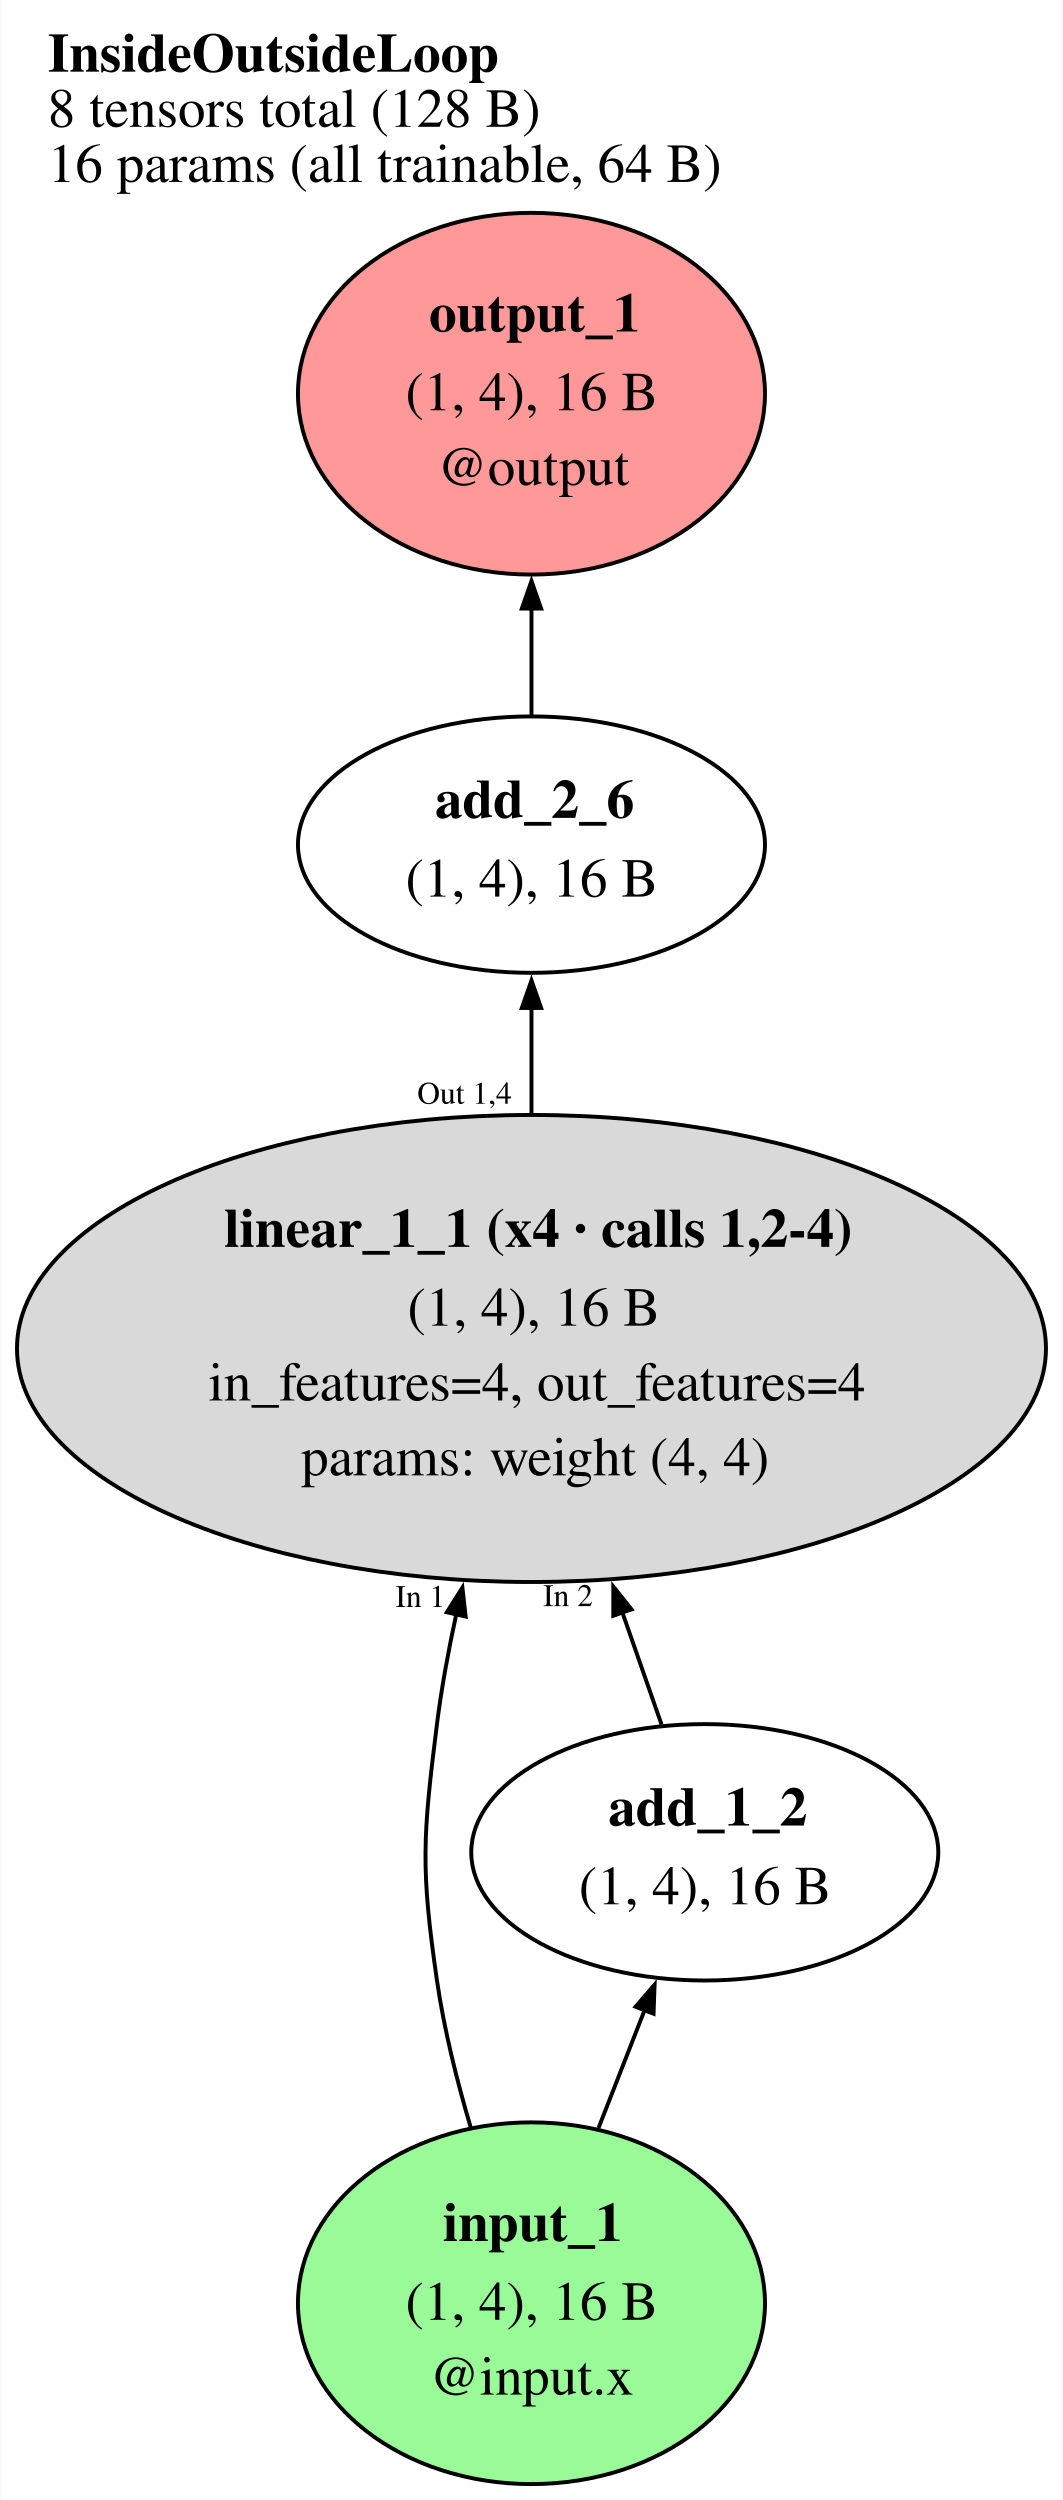
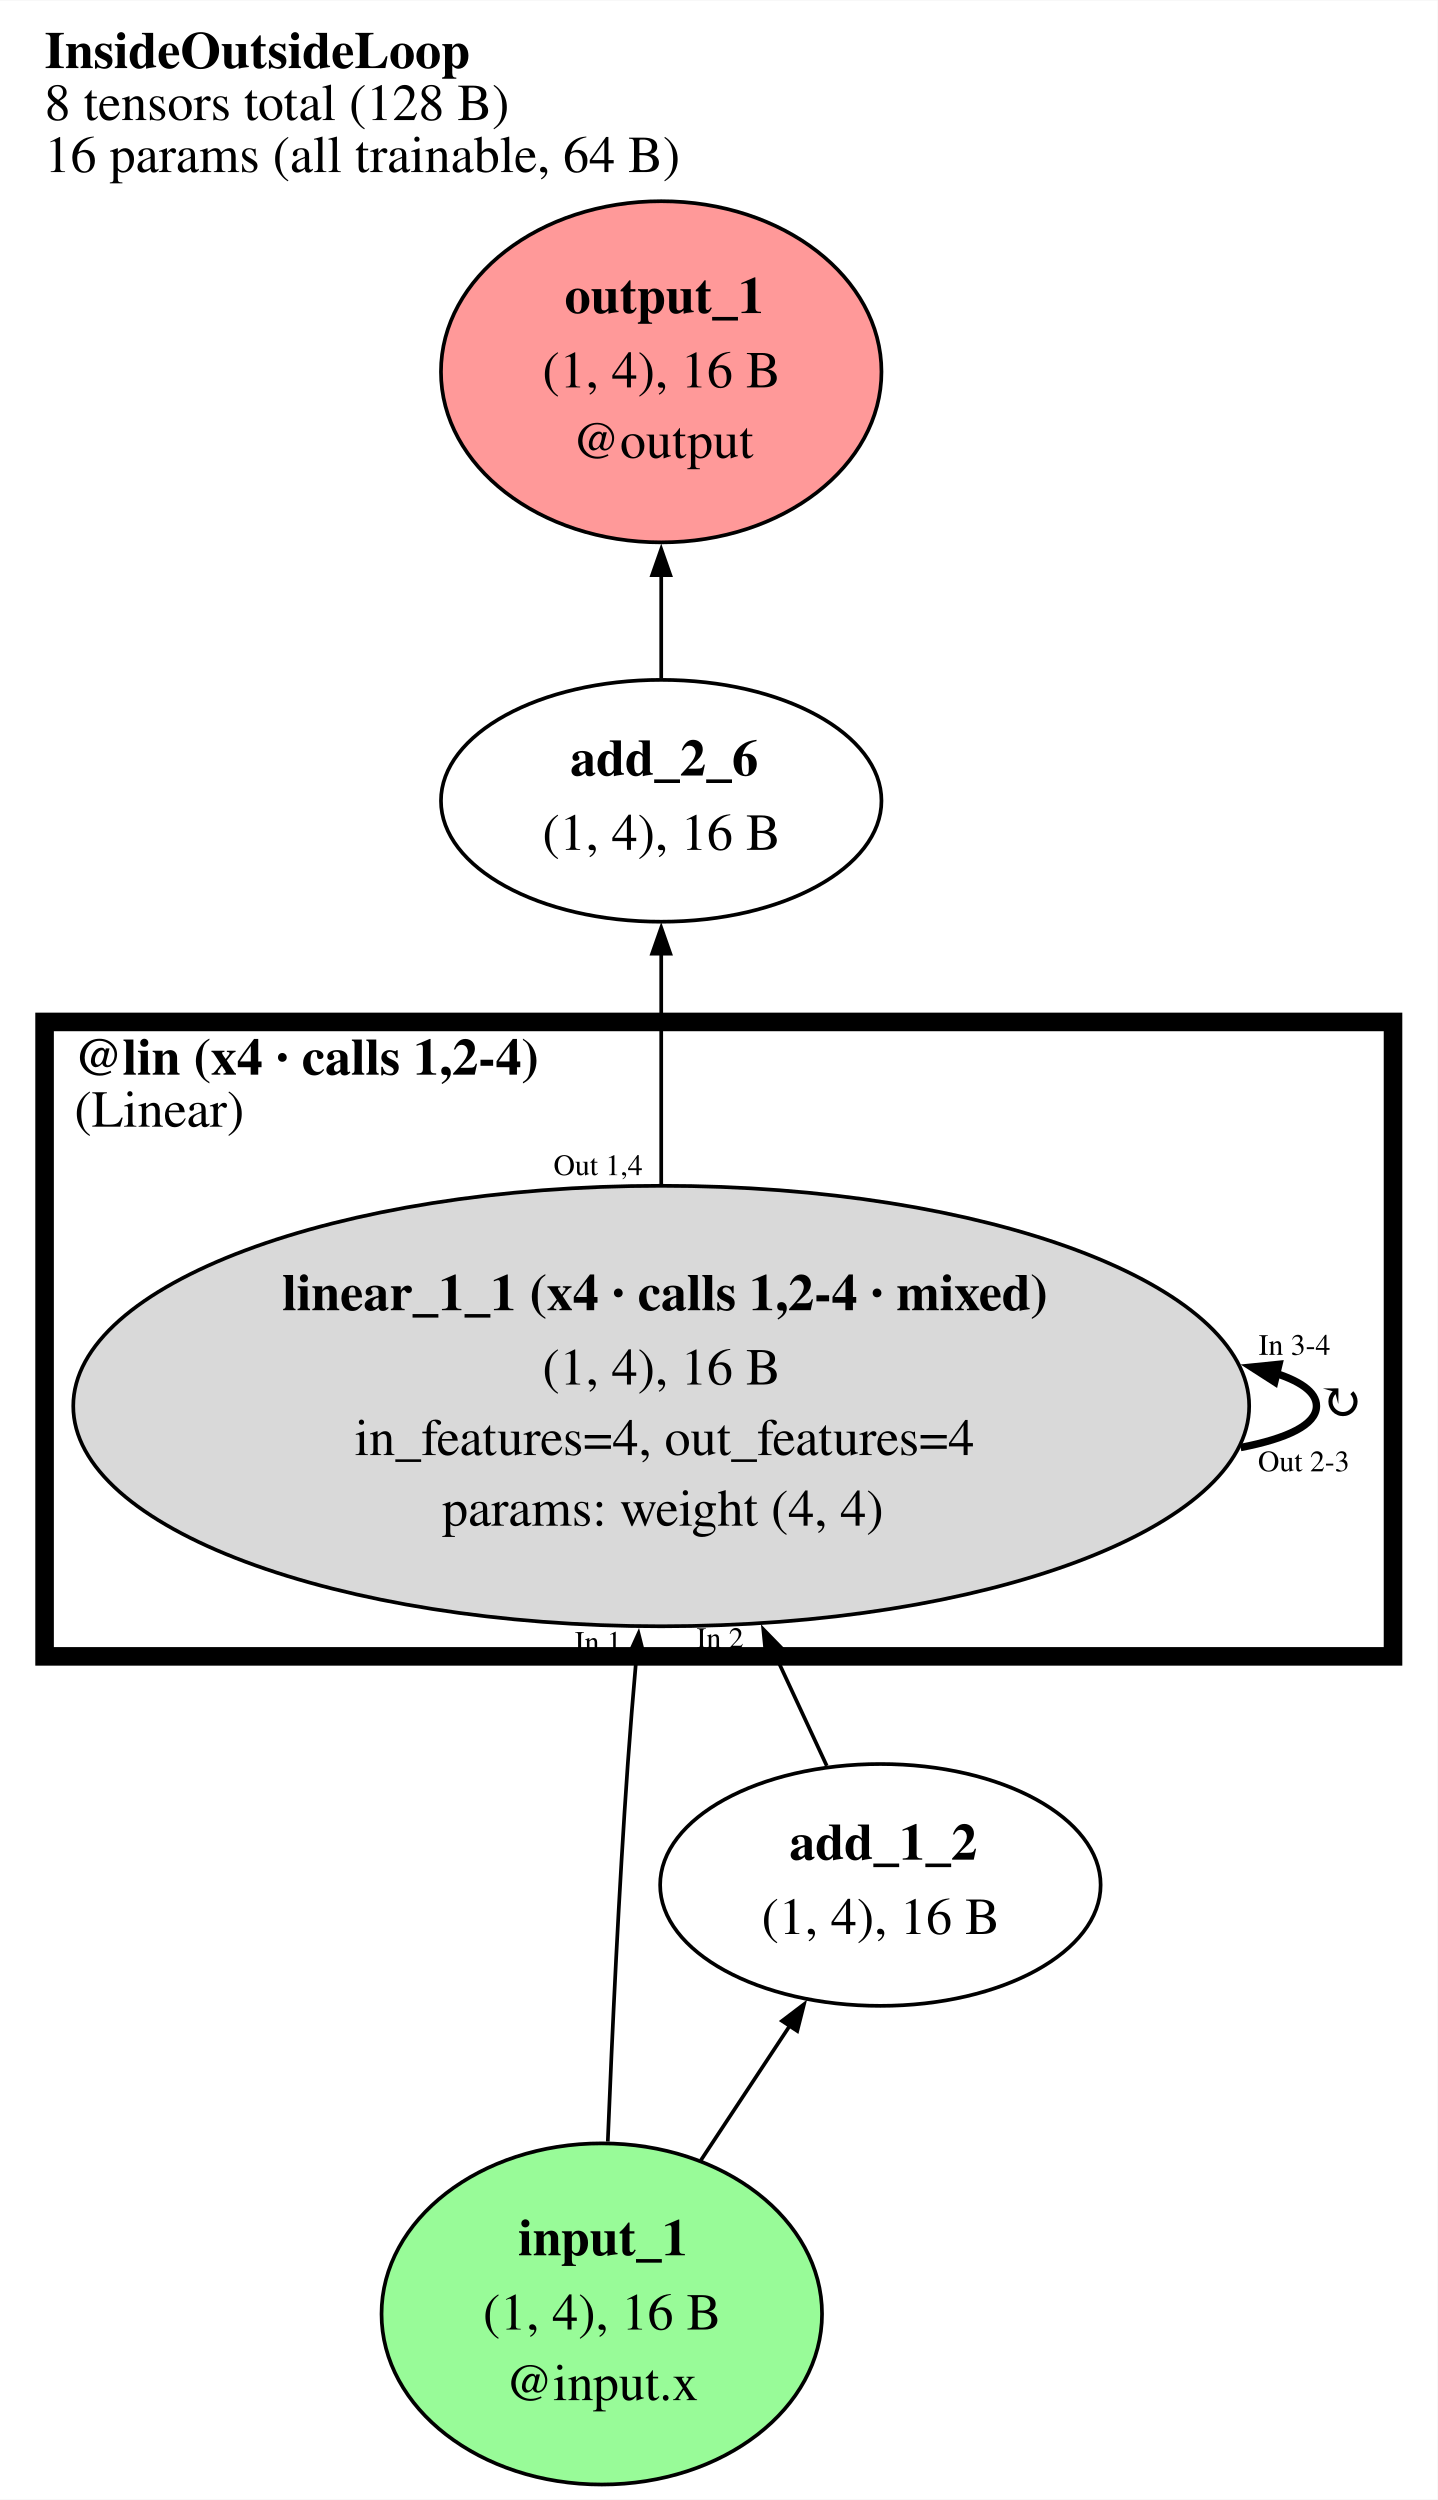
- <svg xmlns="http://www.w3.org/2000/svg" xmlns:xlink="http://www.w3.org/1999/xlink" width="270pt" height="635pt" viewBox="0.00 0.00 269.63 634.75">
-   <g id="graph0" class="graph" transform="scale(1 1) rotate(0) translate(4 630.75)">
-     <polygon fill="white" stroke="none" points="-4,4 -4,-630.75 265.63,-630.75 265.63,4 -4,4" />
-     <text text-anchor="start" x="8" y="-612.55" font-family="Times,serif" font-weight="bold" font-size="14.00">InsideOutsideLoop</text>
-     <text text-anchor="start" x="8" y="-598.55" font-family="Times,serif" font-size="14.00">8 tensors total (128 B)</text>
-     <text text-anchor="start" x="8" y="-584.55" font-family="Times,serif" font-size="14.00">16 params (all trainable, 64 B)</text>
+ <svg xmlns="http://www.w3.org/2000/svg" xmlns:xlink="http://www.w3.org/1999/xlink" width="387pt" height="673pt" viewBox="0.00 0.00 387.00 672.75">
+   <g id="graph0" class="graph" transform="scale(1 1) rotate(0) translate(4 668.75)">
+     <polygon fill="white" stroke="none" points="-4,4 -4,-668.75 383,-668.75 383,4 -4,4" />
+     <text text-anchor="start" x="8" y="-650.55" font-family="Times,serif" font-weight="bold" font-size="14.00">InsideOutsideLoop</text>
+     <text text-anchor="start" x="8" y="-636.55" font-family="Times,serif" font-size="14.00">8 tensors total (128 B)</text>
+     <text text-anchor="start" x="8" y="-622.55" font-family="Times,serif" font-size="14.00">16 params (all trainable, 64 B)</text>
+     <g id="clust2" class="cluster">
+       <polygon fill="white" stroke="black" stroke-width="5" points="8,-222.98 8,-393.77 371,-393.77 371,-222.98 8,-222.98" />
+       <text text-anchor="start" x="16" y="-379.57" font-family="Times,serif" font-weight="bold" font-size="14.00">@lin (x4 · calls 1,2-4)</text>
+       <text text-anchor="start" x="16" y="-365.57" font-family="Times,serif" font-size="14.00">(Linear)</text>
+     </g>
    <g id="node1" class="node">
-       <ellipse fill="#98fb98" stroke="black" cx="130.81" cy="-45.96" rx="59.29" ry="45.92" />
-       <text text-anchor="start" x="108.31" y="-61.76" font-family="Times,serif" font-weight="bold" font-size="14.00">input_1</text>
-       <text text-anchor="start" x="98.81" y="-41.76" font-family="Times,serif" font-size="14.00">(1, 4), 16 B</text>
-       <text text-anchor="start" x="104.81" y="-22.76" font-family="Times,serif" font-size="14.00">@input.x</text>
+       <ellipse fill="#98fb98" stroke="black" cx="158" cy="-45.96" rx="59.29" ry="45.92" />
+       <text text-anchor="start" x="135.5" y="-61.76" font-family="Times,serif" font-weight="bold" font-size="14.00">input_1</text>
+       <text text-anchor="start" x="126" y="-41.76" font-family="Times,serif" font-size="14.00">(1, 4), 16 B</text>
+       <text text-anchor="start" x="132" y="-22.76" font-family="Times,serif" font-size="14.00">@input.x</text>
    </g>
    <g id="node2" class="node">
      <g id="a_node2">
        <a xlink:title="TorchLens rolling: facet=mixed; sites=1; call_groups=1,2-4">
-           <ellipse fill="#d9d9d9" stroke="black" cx="130.81" cy="-288.37" rx="130.63" ry="59.29" />
-           <text text-anchor="start" x="52.81" y="-314.17" font-family="Times,serif" font-weight="bold" font-size="14.00">linear_1_1 (x4 · calls 1,2-4)</text>
-           <text text-anchor="start" x="99.31" y="-294.17" font-family="Times,serif" font-size="14.00">(1, 4), 16 B</text>
-           <text text-anchor="start" x="48.81" y="-275.17" font-family="Times,serif" font-size="14.00">in_features=4, out_features=4</text>
-           <text text-anchor="start" x="72.31" y="-256.17" font-family="Times,serif" font-size="14.00">params: weight (4, 4)</text>
+           <ellipse fill="#d9d9d9" stroke="black" cx="174" cy="-290.37" rx="158.28" ry="59.29" />
+           <text text-anchor="start" x="72" y="-316.17" font-family="Times,serif" font-weight="bold" font-size="14.00">linear_1_1 (x4 · calls 1,2-4 · mixed)</text>
+           <text text-anchor="start" x="142" y="-296.17" font-family="Times,serif" font-size="14.00">(1, 4), 16 B</text>
+           <text text-anchor="start" x="91.5" y="-277.17" font-family="Times,serif" font-size="14.00">in_features=4, out_features=4</text>
+           <text text-anchor="start" x="115" y="-258.17" font-family="Times,serif" font-size="14.00">params: weight (4, 4)</text>
        </a>
      </g>
    </g>
    <g id="edge1" class="edge">
-       <path fill="none" stroke="black" d="M115.39,-90.57C111.85,-102.52 108.6,-115.59 106.81,-127.92 102.66,-156.54 103.22,-164.29 106.81,-192.98 107.96,-202.13 109.71,-211.66 111.74,-221" />
-       <polygon fill="black" stroke="black" points="109.32,-221.39 113.27,-227.67 114.1,-220.3 109.32,-221.39" />
-       <text text-anchor="middle" x="102.6" y="-222.74" font-family="Times,serif" font-size="8.00">  In 1  </text>
+       <path fill="none" stroke="black" d="M159.62,-92.36C160.79,-121.43 162.59,-159.95 165,-193.98 165.65,-203.15 166.44,-212.82 167.28,-222.33" />
+       <polygon fill="black" stroke="black" points="164.82,-222.37 167.89,-229.13 169.7,-221.93 164.82,-222.37" />
+       <text text-anchor="middle" x="157.03" y="-224.23" font-family="Times,serif" font-size="8.00">  In 1  </text>
    </g>
    <g id="node3" class="node">
-       <ellipse fill="white" stroke="black" cx="174.81" cy="-160.45" rx="59.29" ry="32.55" />
-       <text text-anchor="start" x="150.31" y="-167.25" font-family="Times,serif" font-weight="bold" font-size="14.00">add_1_2</text>
-       <text text-anchor="start" x="142.81" y="-147.25" font-family="Times,serif" font-size="14.00">(1, 4), 16 B</text>
+       <ellipse fill="white" stroke="black" cx="233" cy="-161.45" rx="59.29" ry="32.55" />
+       <text text-anchor="start" x="208.5" y="-168.25" font-family="Times,serif" font-weight="bold" font-size="14.00">add_1_2</text>
+       <text text-anchor="start" x="201" y="-148.25" font-family="Times,serif" font-size="14.00">(1, 4), 16 B</text>
    </g>
    <g id="edge2" class="edge">
-       <path fill="none" stroke="black" d="M147.83,-90.45C151.68,-100.31 155.75,-110.71 159.53,-120.37" />
-       <polygon fill="black" stroke="black" points="157.24,-121.24 162.07,-126.87 161.8,-119.46 157.24,-121.24" />
+       <path fill="none" stroke="black" d="M184.65,-87.29C192.46,-99.11 200.96,-111.97 208.62,-123.56" />
+       <polygon fill="black" stroke="black" points="206.53,-124.84 212.44,-129.33 210.62,-122.14 206.53,-124.84" />
+     </g>
+     <g id="edge6" class="edge">
+       <g id="a_edge6">
+         <a xlink:title="TorchLens recurrence: endpoint=linear_1_1; pass_pairs=2-&gt;3,3-&gt;4; count=2">
+           <path fill="none" stroke="black" stroke-width="2" d="M329.97,-279.2C342.58,-281.63 350.39,-285.35 350.39,-290.37 350.39,-294.22 345.81,-297.3 338,-299.63" />
+           <polygon fill="black" stroke="black" stroke-width="2" points="339.15,-296.84 332.91,-300.85 340.29,-301.6 339.15,-296.84" />
+         </a>
+       </g>
+       <text text-anchor="middle" x="356.89" y="-286.67" font-family="Times,serif" font-size="14.00">↻</text>
+       <text text-anchor="middle" x="344.47" y="-304.15" font-family="Times,serif" font-size="8.00">  In 3-4  </text>
+       <text text-anchor="middle" x="346.97" y="-272.8" font-family="Times,serif" font-size="8.00">  Out 2-3  </text>
    </g>
    <g id="node4" class="node">
-       <ellipse fill="white" stroke="black" cx="130.81" cy="-416.3" rx="59.29" ry="32.55" />
-       <text text-anchor="start" x="106.31" y="-423.1" font-family="Times,serif" font-weight="bold" font-size="14.00">add_2_6</text>
-       <text text-anchor="start" x="98.81" y="-403.1" font-family="Times,serif" font-size="14.00">(1, 4), 16 B</text>
+       <ellipse fill="white" stroke="black" cx="174" cy="-453.3" rx="59.29" ry="32.55" />
+       <text text-anchor="start" x="149.5" y="-460.1" font-family="Times,serif" font-weight="bold" font-size="14.00">add_2_6</text>
+       <text text-anchor="start" x="142" y="-440.1" font-family="Times,serif" font-size="14.00">(1, 4), 16 B</text>
    </g>
    <g id="edge3" class="edge">
-       <path fill="none" stroke="black" d="M130.81,-347.91C130.81,-357.07 130.81,-366.34 130.81,-374.97" />
-       <polygon fill="black" stroke="black" points="128.36,-374.83 130.81,-381.83 133.26,-374.83 128.36,-374.83" />
-       <text text-anchor="middle" x="113.81" y="-350.51" font-family="Times,serif" font-size="8.00">  Out 1,4  </text>
+       <path fill="none" stroke="black" d="M174,-349.93C174,-370.66 174,-393.49 174,-412.32" />
+       <polygon fill="black" stroke="black" points="171.55,-412.15 174,-419.15 176.45,-412.15 171.55,-412.15" />
+       <text text-anchor="middle" x="157" y="-352.53" font-family="Times,serif" font-size="8.00">  Out 1,4  </text>
    </g>
    <g id="edge4" class="edge">
-       <path fill="none" stroke="black" d="M163.83,-192.9C160.77,-201.64 157.34,-211.47 153.87,-221.4" />
-       <polygon fill="black" stroke="black" points="151.58,-220.51 151.59,-227.93 156.21,-222.13 151.58,-220.51" />
-       <text text-anchor="middle" x="140.09" y="-222.96" font-family="Times,serif" font-size="8.00">  In 2  </text>
+       <path fill="none" stroke="black" d="M218.57,-193.5C214.22,-202.86 209.27,-213.51 204.29,-224.22" />
+       <polygon fill="black" stroke="black" points="202.21,-222.88 201.48,-230.26 206.65,-224.95 202.21,-222.88" />
+       <text text-anchor="middle" x="189.84" y="-225.23" font-family="Times,serif" font-size="8.00">  In 2  </text>
    </g>
    <g id="node5" class="node">
-       <ellipse fill="#ff9999" stroke="black" cx="130.81" cy="-530.79" rx="59.29" ry="45.92" />
-       <text text-anchor="start" x="104.81" y="-546.59" font-family="Times,serif" font-weight="bold" font-size="14.00">output_1</text>
-       <text text-anchor="start" x="98.81" y="-526.59" font-family="Times,serif" font-size="14.00">(1, 4), 16 B</text>
-       <text text-anchor="start" x="106.81" y="-507.59" font-family="Times,serif" font-size="14.00">@output</text>
+       <ellipse fill="#ff9999" stroke="black" cx="174" cy="-568.79" rx="59.29" ry="45.92" />
+       <text text-anchor="start" x="148" y="-584.59" font-family="Times,serif" font-weight="bold" font-size="14.00">output_1</text>
+       <text text-anchor="start" x="142" y="-564.59" font-family="Times,serif" font-size="14.00">(1, 4), 16 B</text>
+       <text text-anchor="start" x="150" y="-545.59" font-family="Times,serif" font-size="14.00">@output</text>
    </g>
    <g id="edge5" class="edge">
-       <path fill="none" stroke="black" d="M130.81,-449.23C130.81,-457.69 130.81,-467.05 130.81,-476.31" />
-       <polygon fill="black" stroke="black" points="128.36,-476.24 130.81,-483.24 133.26,-476.24 128.36,-476.24" />
+       <path fill="none" stroke="black" d="M174,-486.21C174,-494.94 174,-504.63 174,-514.21" />
+       <polygon fill="black" stroke="black" points="171.55,-514.05 174,-521.05 176.45,-514.05 171.55,-514.05" />
    </g>
  </g>
</svg>
